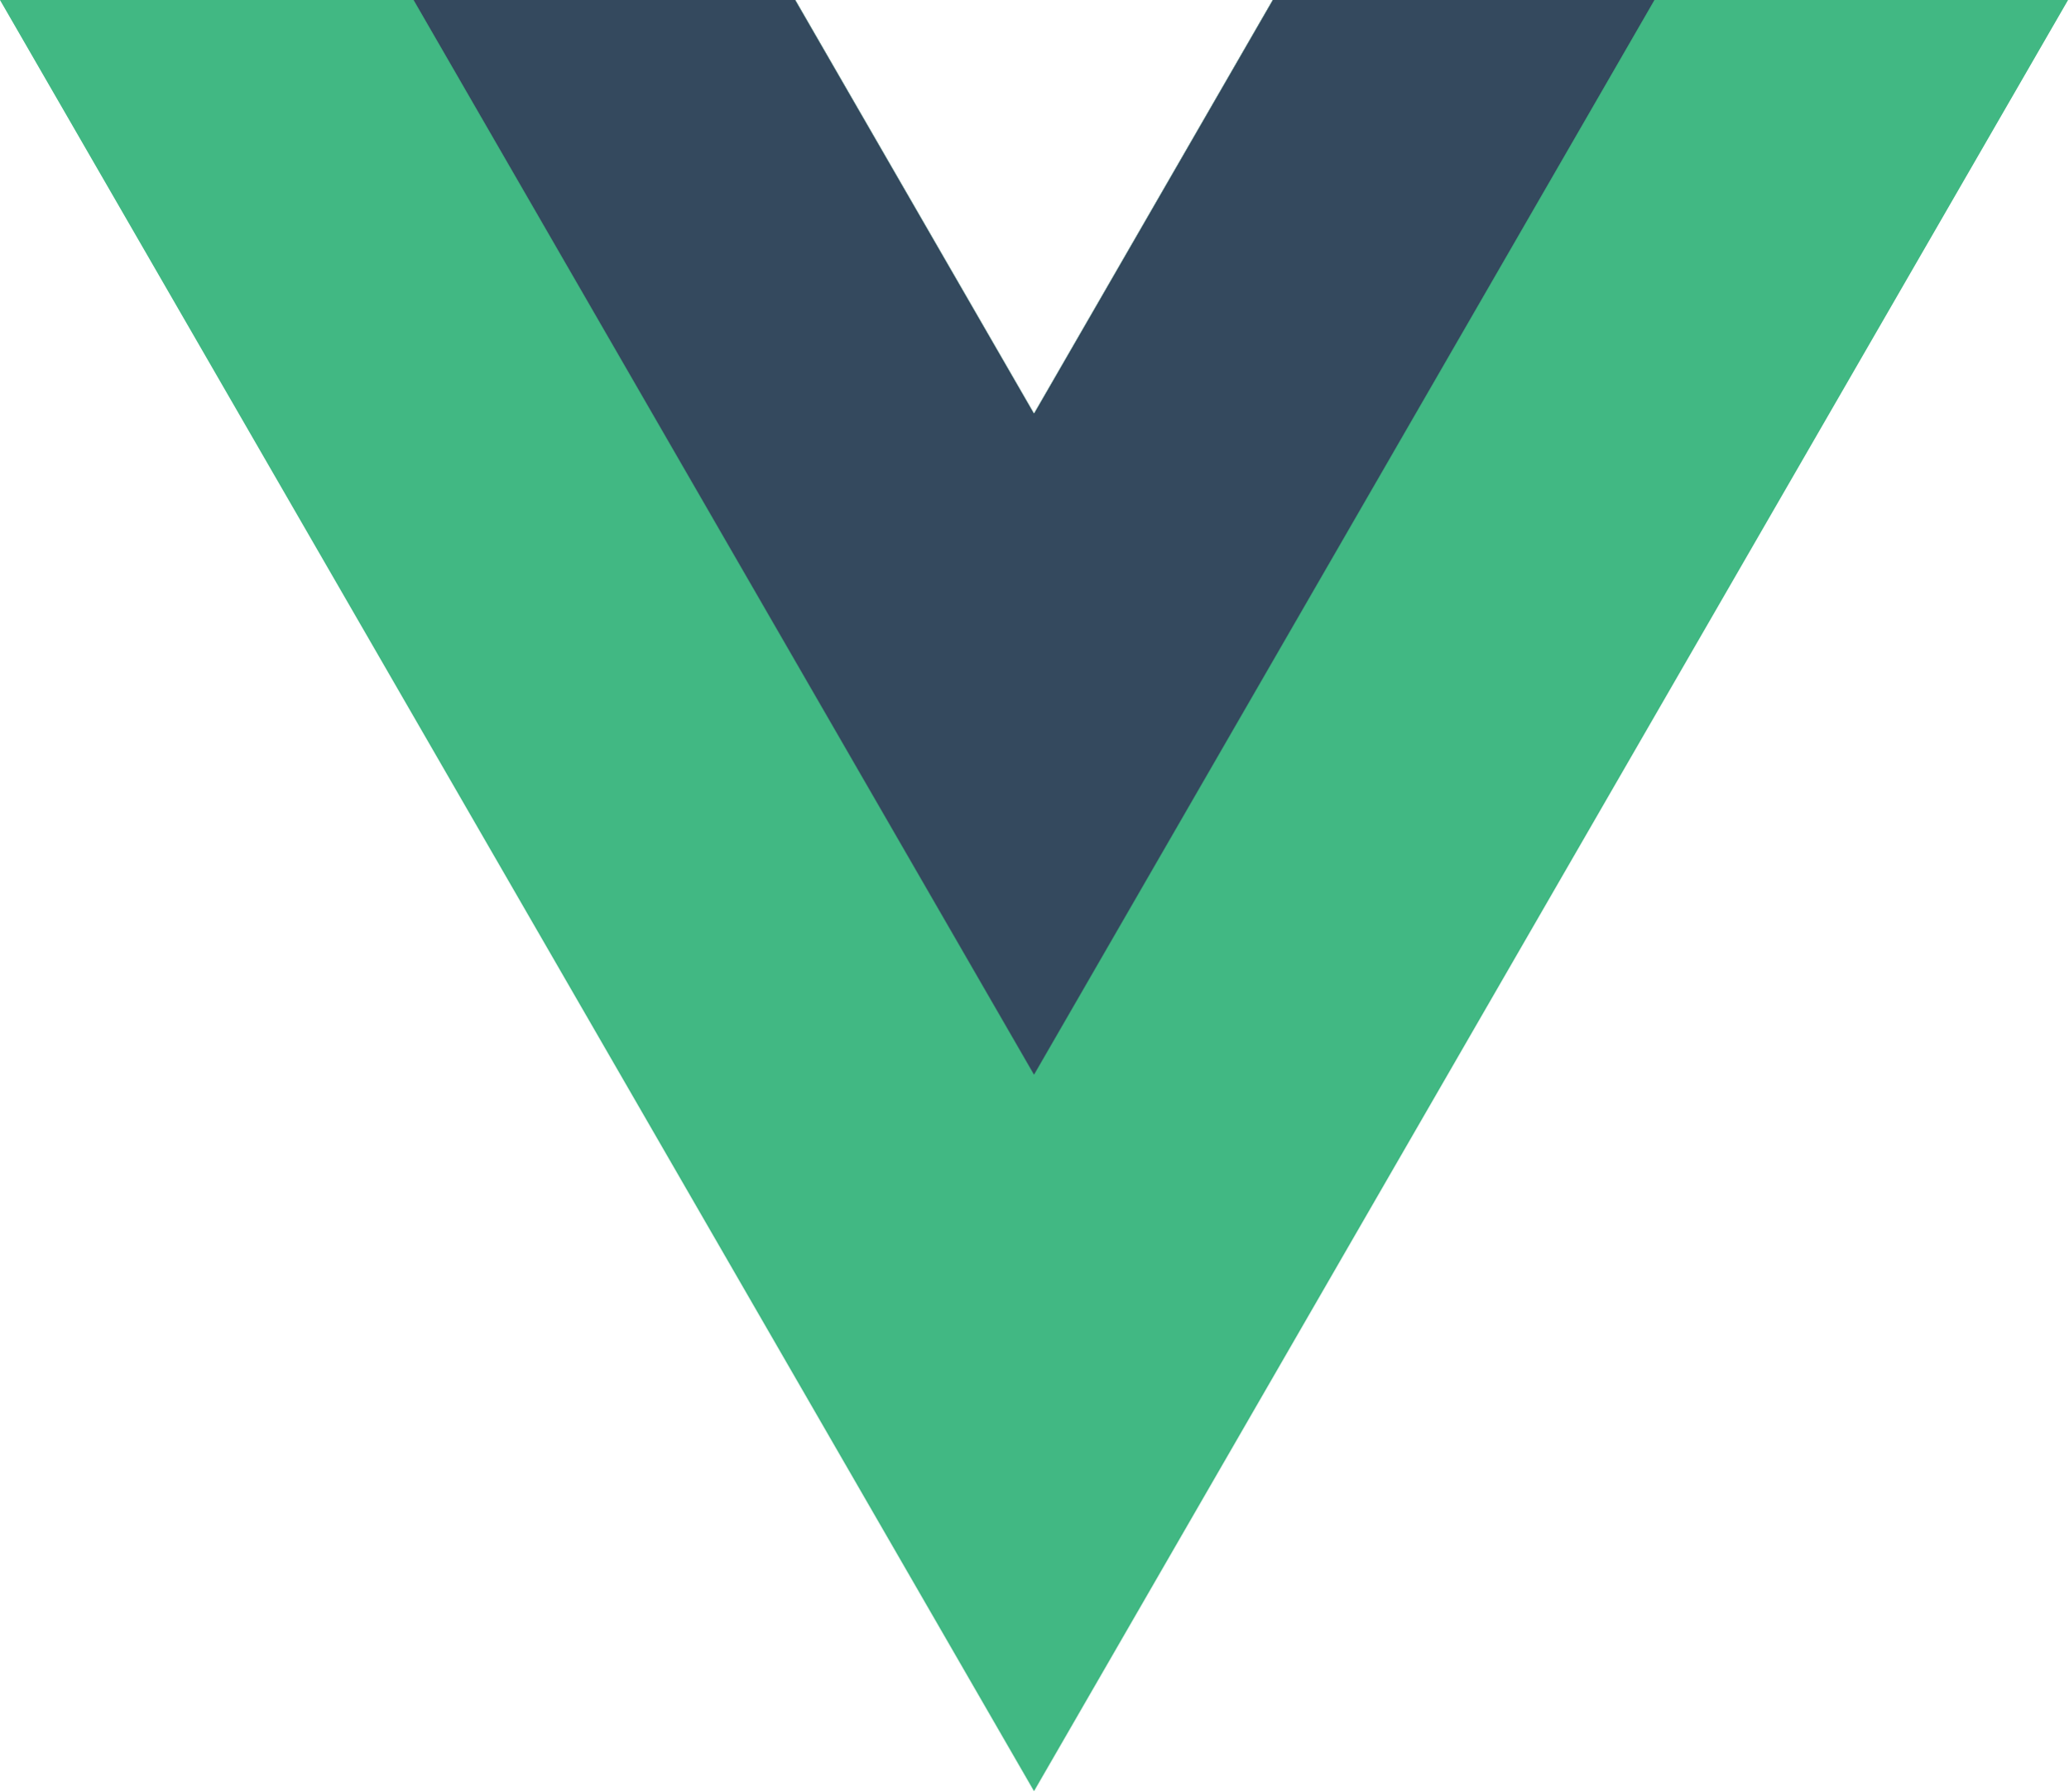
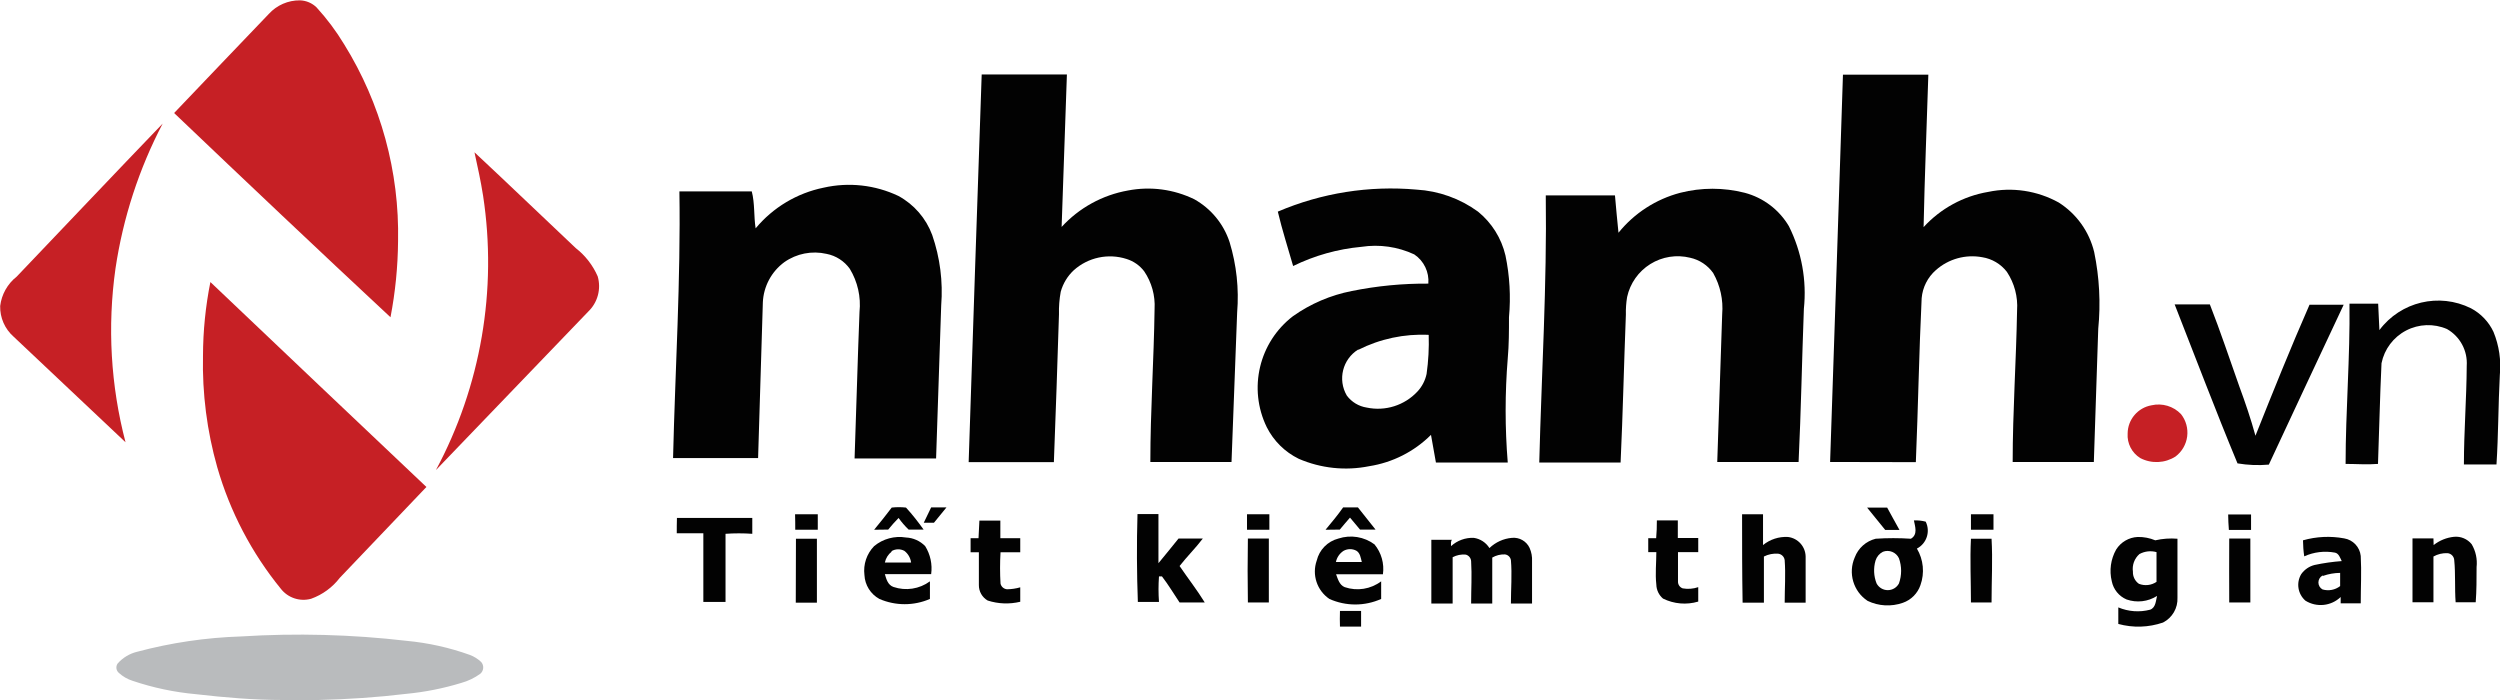
- <svg xmlns="http://www.w3.org/2000/svg" viewBox="0 0 261.76 226.69">
-   <path d="M161.096.001l-30.225 52.351L100.647.001H-.005l130.877 226.688L261.749.001z" fill="#41b883" />
-   <path d="M161.096.001l-30.225 52.351L100.647.001H52.346l78.526 136.01L209.398.001z" fill="#34495e" />
+ <svg xmlns="http://www.w3.org/2000/svg" width="142" height="39.76" viewBox="0 0 142 39.76">
+   <defs>
+     <style>.a{fill:#c62025;}.b{fill:#020202;}.c{fill:#b9bbbd;}</style>
+   </defs>
+   <path class="a" d="M122.26,23a1.77,1.77,0,0,1,1.67.5,1.7,1.7,0,0,1-.31,2.41,2,2,0,0,1-2,.09,1.52,1.52,0,0,1-.72-1.4A1.64,1.64,0,0,1,122.26,23Z" transform="translate(-0.05 0.02)" />
+   <path class="b" d="M55.81,4.21h4.84c-.11,2.89-.19,5.77-.3,8.66a6.71,6.71,0,0,1,3.77-2.07,6,6,0,0,1,3.77.5,4.34,4.34,0,0,1,2,2.43,10.71,10.71,0,0,1,.43,4Q70.16,22,70,26.22c-1.54,0-3.08,0-4.61,0,0-2.9.2-5.79.24-8.69a3.46,3.46,0,0,0-.59-2.14,2,2,0,0,0-1-.7,3.08,3.08,0,0,0-3,.64,2.62,2.62,0,0,0-.74,1.22,6.14,6.14,0,0,0-.1,1.28c-.09,2.8-.18,5.6-.29,8.4H55.07Q55.43,15.22,55.81,4.21Z" transform="translate(-0.05 0.02)" />
+   <path class="b" d="M104,26.22c.24-7.33.5-14.66.73-22,1.62,0,3.23,0,4.85,0-.09,2.89-.21,5.77-.27,8.66a6.44,6.44,0,0,1,3.67-2,5.81,5.81,0,0,1,4,.6A4.61,4.61,0,0,1,119,14.3a14.48,14.48,0,0,1,.23,4.36q-.12,3.78-.25,7.56c-1.54,0-3.08,0-4.61,0,0-2.87.2-5.74.25-8.61a3.52,3.52,0,0,0-.58-2.19,2.2,2.2,0,0,0-1.4-.83,3.11,3.11,0,0,0-2.63.73,2.39,2.39,0,0,0-.81,1.6c-.15,3.1-.2,6.21-.33,9.31Z" transform="translate(-0.05 0.02)" />
+   <path class="b" d="M46.83,10.64a6.54,6.54,0,0,1,4.25.47A4.17,4.17,0,0,1,53,13.33a9.86,9.86,0,0,1,.51,4q-.15,4.35-.29,8.69H48.59c.1-2.77.17-5.55.28-8.32a3.94,3.94,0,0,0-.55-2.45A2.12,2.12,0,0,0,47,14.4a3,3,0,0,0-2.4.47,3,3,0,0,0-1.22,2.28L43.11,26c-1.61,0-3.22,0-4.83,0,.12-5.05.44-10.1.36-15.15,1.37,0,2.74,0,4.11,0,.18.69.11,1.41.22,2.1A6.79,6.79,0,0,1,46.83,10.64Z" transform="translate(-0.05 0.02)" />
+   <path class="b" d="M72.63,12a16.36,16.36,0,0,1,7.88-1.25A6.58,6.58,0,0,1,84,12a4.54,4.54,0,0,1,1.56,2.49A11.83,11.83,0,0,1,85.76,18c0,.78,0,1.56-.07,2.34a36.44,36.44,0,0,0,0,5.91H81.61c-.1-.53-.19-1.05-.28-1.57a6.36,6.36,0,0,1-3.51,1.78,6.73,6.73,0,0,1-4-.42A4,4,0,0,1,72,24.24a5.12,5.12,0,0,1,1.49-6.3,8.65,8.65,0,0,1,3.34-1.43,21.11,21.11,0,0,1,4.35-.42,1.82,1.82,0,0,0-.8-1.66,5.23,5.23,0,0,0-3-.43,11.13,11.13,0,0,0-3.88,1.09C73.21,14.07,72.88,13.06,72.63,12Zm4.57,7.83a1.93,1.93,0,0,0-.65,2.62,1.74,1.74,0,0,0,1.13.68,3.07,3.07,0,0,0,2.88-.91,2.1,2.1,0,0,0,.52-1A12.84,12.84,0,0,0,81.2,19,8,8,0,0,0,77.2,19.85Z" transform="translate(-0.05 0.02)" />
+   <path class="b" d="M95.49,10.93a7.43,7.43,0,0,1,3.66,0,4.14,4.14,0,0,1,2.51,1.9,8.51,8.51,0,0,1,.85,4.69c-.11,2.9-.16,5.8-.3,8.7H97.59c.09-2.79.19-5.59.28-8.39a4.05,4.05,0,0,0-.51-2.34,2.17,2.17,0,0,0-1.31-.87,2.94,2.94,0,0,0-3.58,2.23,5.32,5.32,0,0,0-.07,1c-.11,2.8-.17,5.6-.3,8.4-1.54,0-3.08,0-4.62,0,.13-5.06.44-10.11.37-15.17,1.31,0,2.62,0,3.93,0,.07.71.12,1.42.2,2.12A6.7,6.7,0,0,1,95.49,10.93Z" transform="translate(-0.05 0.02)" />
+   <path class="b" d="M135.2,18.73a4.17,4.17,0,0,1,5.2-1.24,2.92,2.92,0,0,1,1.28,1.34,5.15,5.15,0,0,1,.36,2.46c-.09,1.69-.08,3.38-.19,5.07H140c0-1.87.15-3.73.16-5.6a2.23,2.23,0,0,0-1.12-2.09,2.7,2.7,0,0,0-3.72,1.94c-.09,1.9-.13,3.81-.2,5.72-.61.05-1.23,0-1.84,0,0-3,.26-6.07.22-9.1.54,0,1.08,0,1.63,0C135.16,17.76,135.18,18.25,135.2,18.73Z" transform="translate(-0.05 0.02)" />
+   <path class="b" d="M123.57,17.27c.65,0,1.3,0,2,0,.6,1.53,1.12,3.1,1.67,4.65.34.92.66,1.86.92,2.81,1-2.51,2-5,3.07-7.44h1.94c-1.41,3-2.84,6.05-4.25,9.08a7,7,0,0,1-1.78-.07C125.89,23.29,124.75,20.27,123.57,17.27Z" transform="translate(-0.05 0.02)" />
+   <path class="b" d="M49.7,30.07c.35-.42.69-.85,1-1.26a3.65,3.65,0,0,1,.81,0c.37.4.7.83,1,1.25h-.85a4.5,4.5,0,0,1-.57-.66c-.21.21-.4.43-.59.66Z" transform="translate(-0.05 0.02)" />
+   <path class="b" d="M52.94,28.8h.87l-.71.87h-.58Z" transform="translate(-0.05 0.02)" />
+   <path class="b" d="M75.34,30.07c.35-.42.7-.84,1-1.27h.84l1,1.26h-.88l-.57-.68c-.2.22-.38.45-.58.68Z" transform="translate(-0.05 0.02)" />
+   <path class="b" d="M106.1,28.81c.38,0,.76,0,1.14,0,.23.43.47.85.7,1.27h-.81Z" transform="translate(-0.05 0.02)" />
+   <path class="b" d="M45.21,29.19H46.5v.88H45.22C45.22,29.78,45.22,29.48,45.21,29.19Z" transform="translate(-0.05 0.02)" />
+   <path class="b" d="M64.66,29.18h1.19c0,.93,0,1.86,0,2.79.39-.46.76-.94,1.14-1.4h1.38c-.41.54-.88,1-1.32,1.56.47.69,1,1.37,1.43,2.07H67.05c-.33-.49-.63-1-1-1.48l-.17,0a10,10,0,0,0,0,1.45h-1.2C64.62,32.54,64.61,30.86,64.66,29.18Z" transform="translate(-0.05 0.02)" />
+   <path class="b" d="M70.88,30.07v-.88h1.27v.88Z" transform="translate(-0.05 0.02)" />
+   <path class="b" d="M99,29.19h1.19v1.75a2.06,2.06,0,0,1,1.42-.46,1.14,1.14,0,0,1,1,1.11c0,.87,0,1.74,0,2.62h-1.19c0-.8.06-1.61,0-2.41a.42.42,0,0,0-.37-.37,1.53,1.53,0,0,0-.81.16v2.62c-.4,0-.8,0-1.21,0C99,32.52,99,30.86,99,29.19Z" transform="translate(-0.05 0.02)" />
+   <path class="b" d="M112,29.19h1.28c0,.29,0,.59,0,.88H112Z" transform="translate(-0.05 0.02)" />
+   <path class="b" d="M126.61,29.2c.43,0,.87,0,1.3,0v.88h-1.26C126.63,29.79,126.61,29.49,126.61,29.2Z" transform="translate(-0.05 0.02)" />
+   <path class="b" d="M38.5,29.4h4.28v.9a11,11,0,0,0-1.52,0v3.87H40c0-1.3,0-2.6,0-3.9H38.49C38.49,30,38.49,29.7,38.5,29.4Z" transform="translate(-0.05 0.02)" />
+   <path class="b" d="M55.68,29.55c.4,0,.8,0,1.19,0,0,.34,0,.68,0,1H58v.8H56.88a15.11,15.11,0,0,0,0,1.78.41.41,0,0,0,.37.32,2.78,2.78,0,0,0,.75-.11v.82a3.42,3.42,0,0,1-1.85-.07,1,1,0,0,1-.5-.88c0-.62,0-1.24,0-1.86h-.47c0-.27,0-.53,0-.8h.45Z" transform="translate(-0.05 0.02)" />
+   <path class="b" d="M94.16,29.54h1.19c0,.34,0,.68,0,1h1.16c0,.27,0,.53,0,.8H95.36c0,.55,0,1.11,0,1.66a.4.4,0,0,0,.27.4,1.77,1.77,0,0,0,.88-.07c0,.28,0,.55,0,.82a2.75,2.75,0,0,1-2-.17,1.07,1.07,0,0,1-.38-.79c-.07-.62,0-1.24,0-1.85h-.46c0-.26,0-.53,0-.79h.45C94.15,30.23,94.16,29.89,94.16,29.54Z" transform="translate(-0.05 0.02)" />
+   <path class="b" d="M108.76,29.54a2.19,2.19,0,0,1,.67.07,1.15,1.15,0,0,1-.5,1.53,2.45,2.45,0,0,1,.2,2.08,1.62,1.62,0,0,1-1,1,2.62,2.62,0,0,1-2-.11,2,2,0,0,1-.73-2.47,1.71,1.71,0,0,1,1.19-1.06,15.13,15.13,0,0,1,2,0C109,30.34,108.82,29.87,108.76,29.54ZM107,31.32a.84.84,0,0,0-.42.5,2,2,0,0,0,.06,1.3.72.72,0,0,0,1.27,0,2.13,2.13,0,0,0,0-1.43A.72.72,0,0,0,107,31.32Z" transform="translate(-0.05 0.02)" />
+   <path class="b" d="M49.7,31a2.26,2.26,0,0,1,1.81-.49A1.62,1.62,0,0,1,52.6,31a2.39,2.39,0,0,1,.34,1.59c-.88,0-1.76,0-2.63,0,.08.28.17.62.49.73A2.27,2.27,0,0,0,52.87,33v1A3.61,3.61,0,0,1,50,34a1.64,1.64,0,0,1-.85-1.36A2,2,0,0,1,49.7,31Zm1,.31a1.07,1.07,0,0,0-.39.62c.5,0,1,0,1.49,0a1,1,0,0,0-.38-.66A.74.74,0,0,0,50.68,31.29Z" transform="translate(-0.05 0.02)" />
+   <path class="b" d="M76.07,30.57a2.26,2.26,0,0,1,2.05.33,2.19,2.19,0,0,1,.48,1.7c-.89,0-1.77,0-2.66,0,.1.27.19.61.49.73A2.24,2.24,0,0,0,78.5,33c0,.33,0,.66,0,1a3.59,3.59,0,0,1-2.94,0,1.88,1.88,0,0,1-.72-2.18A1.7,1.7,0,0,1,76.07,30.57Zm.29.7a1,1,0,0,0-.43.63c.49,0,1,0,1.47,0-.06-.23-.09-.51-.31-.64A.76.76,0,0,0,76.36,31.27Z" transform="translate(-0.05 0.02)" />
+   <path class="b" d="M82.47,31a1.81,1.81,0,0,1,1.29-.47,1.26,1.26,0,0,1,.89.58,2.1,2.1,0,0,1,1.28-.58,1,1,0,0,1,1,.57,1.64,1.64,0,0,1,.14.76c0,.8,0,1.6,0,2.4h-1.2c0-.82.07-1.65,0-2.46a.39.39,0,0,0-.34-.33,1.33,1.33,0,0,0-.72.18c0,.87,0,1.74,0,2.61h-1.2c0-.8.05-1.6,0-2.4a.41.41,0,0,0-.31-.38,1.35,1.35,0,0,0-.74.15c0,.88,0,1.75,0,2.63-.4,0-.8,0-1.21,0,0-1.21,0-2.42,0-3.62h1.17C82.46,30.7,82.46,30.83,82.47,31Z" transform="translate(-0.05 0.02)" />
+   <path class="b" d="M120.25,31.19a1.53,1.53,0,0,1,1.22-.71,2.47,2.47,0,0,1,1,.19,4.1,4.1,0,0,1,1.26-.09v3.34a1.51,1.51,0,0,1-.82,1.42,4.31,4.31,0,0,1-2.54.08v-.94a2.82,2.82,0,0,0,1.81.13c.32-.12.32-.51.39-.78a2,2,0,0,1-1.73.2A1.43,1.43,0,0,1,120,33,2.47,2.47,0,0,1,120.25,31.19Zm1.32.26a1.12,1.12,0,0,0-.37,1,.8.8,0,0,0,.34.69,1.08,1.08,0,0,0,1-.11c0-.56,0-1.12,0-1.69A1.3,1.3,0,0,0,121.57,31.45Z" transform="translate(-0.05 0.02)" />
+   <path class="b" d="M130.86,30.67a5.14,5.14,0,0,1,2.34-.11,1.13,1.13,0,0,1,.94,1c.05.89,0,1.79,0,2.69H133v-.36a1.64,1.64,0,0,1-2,.21,1.19,1.19,0,0,1-.24-1.51,1.32,1.32,0,0,1,.76-.52,11.42,11.42,0,0,1,1.54-.22c-.09-.18-.16-.43-.38-.48a2.94,2.94,0,0,0-1.75.21C130.88,31.25,130.87,31,130.86,30.67Zm1.11,2a.45.45,0,0,0,0,.79,1.12,1.12,0,0,0,1-.19c0-.25,0-.5,0-.75A3,3,0,0,0,132,32.69Z" transform="translate(-0.05 0.02)" />
+   <path class="b" d="M138.28,30.94a2.24,2.24,0,0,1,1.16-.47,1.15,1.15,0,0,1,1,.42,2.1,2.1,0,0,1,.28,1.3c0,.67,0,1.35-.05,2h-1.14c-.06-.8,0-1.6-.08-2.4a.42.42,0,0,0-.38-.39,1.5,1.5,0,0,0-.8.19c0,.86,0,1.73,0,2.6h-1.19q0-1.82,0-3.63h1.19C138.27,30.7,138.28,30.82,138.28,30.94Z" transform="translate(-0.05 0.02)" />
+   <path class="b" d="M45.26,30.58h1.19c0,1.21,0,2.42,0,3.63h-1.2Z" transform="translate(-0.05 0.02)" />
+   <path class="b" d="M70.93,30.57h1.19v3.63H70.93C70.91,33,70.91,31.79,70.93,30.57Z" transform="translate(-0.05 0.02)" />
+   <path class="b" d="M112,30.58h1.17c.07,1.2,0,2.41,0,3.62H112C112,33,111.94,31.78,112,30.58Z" transform="translate(-0.05 0.02)" />
+   <path class="b" d="M126.67,30.57h1.2c0,1.21,0,2.42,0,3.63h-1.2C126.67,33,126.66,31.78,126.67,30.57Z" transform="translate(-0.05 0.02)" />
+   <path class="b" d="M76.16,34.68h1.2v.89h-1.2C76.15,35.27,76.15,35,76.16,34.68Z" transform="translate(-0.05 0.02)" />
+   <path class="a" d="M15.32.77A2.36,2.36,0,0,1,17.09,0a1.41,1.41,0,0,1,.94.4,13.36,13.36,0,0,1,1.57,2.1,20.42,20.42,0,0,1,3.06,11.18A23.9,23.9,0,0,1,22.23,18C18.12,14.17,14,10.27,9.94,6.4,11.74,4.52,13.52,2.64,15.32.77Z" transform="translate(-0.05 0.02)" />
+   <path class="a" d="M1,15.69C3.76,12.8,6.51,9.89,9.29,7a26,26,0,0,0-2.68,8.23,25.08,25.08,0,0,0,.57,9.87l-6.36-6a2.25,2.25,0,0,1-.76-1.74A2.51,2.51,0,0,1,1,15.69Z" transform="translate(-0.05 0.02)" />
+   <path class="a" d="M27.49,11.1c-.13-.83-.31-1.65-.49-2.47,1.93,1.8,3.83,3.63,5.75,5.44A4.12,4.12,0,0,1,34,15.68a2,2,0,0,1-.54,2c-2.89,3-5.76,6-8.65,9A25,25,0,0,0,27.49,11.1Z" transform="translate(-0.05 0.02)" />
+   <path class="a" d="M12,16q6.14,5.84,12.27,11.64l-4.92,5.16a3.57,3.57,0,0,1-1.63,1.19A1.63,1.63,0,0,1,16,33.42a19.43,19.43,0,0,1-3.61-6.9,21.45,21.45,0,0,1-.81-6.33A21.64,21.64,0,0,1,12,16Z" transform="translate(-0.05 0.02)" />
+   <path class="c" d="M13.74,36.13a52.82,52.82,0,0,1,9.41.25,14.7,14.7,0,0,1,3.59.8,1.92,1.92,0,0,1,.64.4.47.47,0,0,1-.05.67,3.37,3.37,0,0,1-1.08.52,15.82,15.82,0,0,1-3.12.62c-1.65.2-3.32.31-5,.35h-2c-1.65,0-3.31-.14-4.95-.33a15.7,15.7,0,0,1-3.6-.76,2.1,2.1,0,0,1-.78-.45.4.4,0,0,1-.07-.53A2.15,2.15,0,0,1,7.84,37,26.14,26.14,0,0,1,13.74,36.13Z" transform="translate(-0.05 0.02)" />
</svg>
